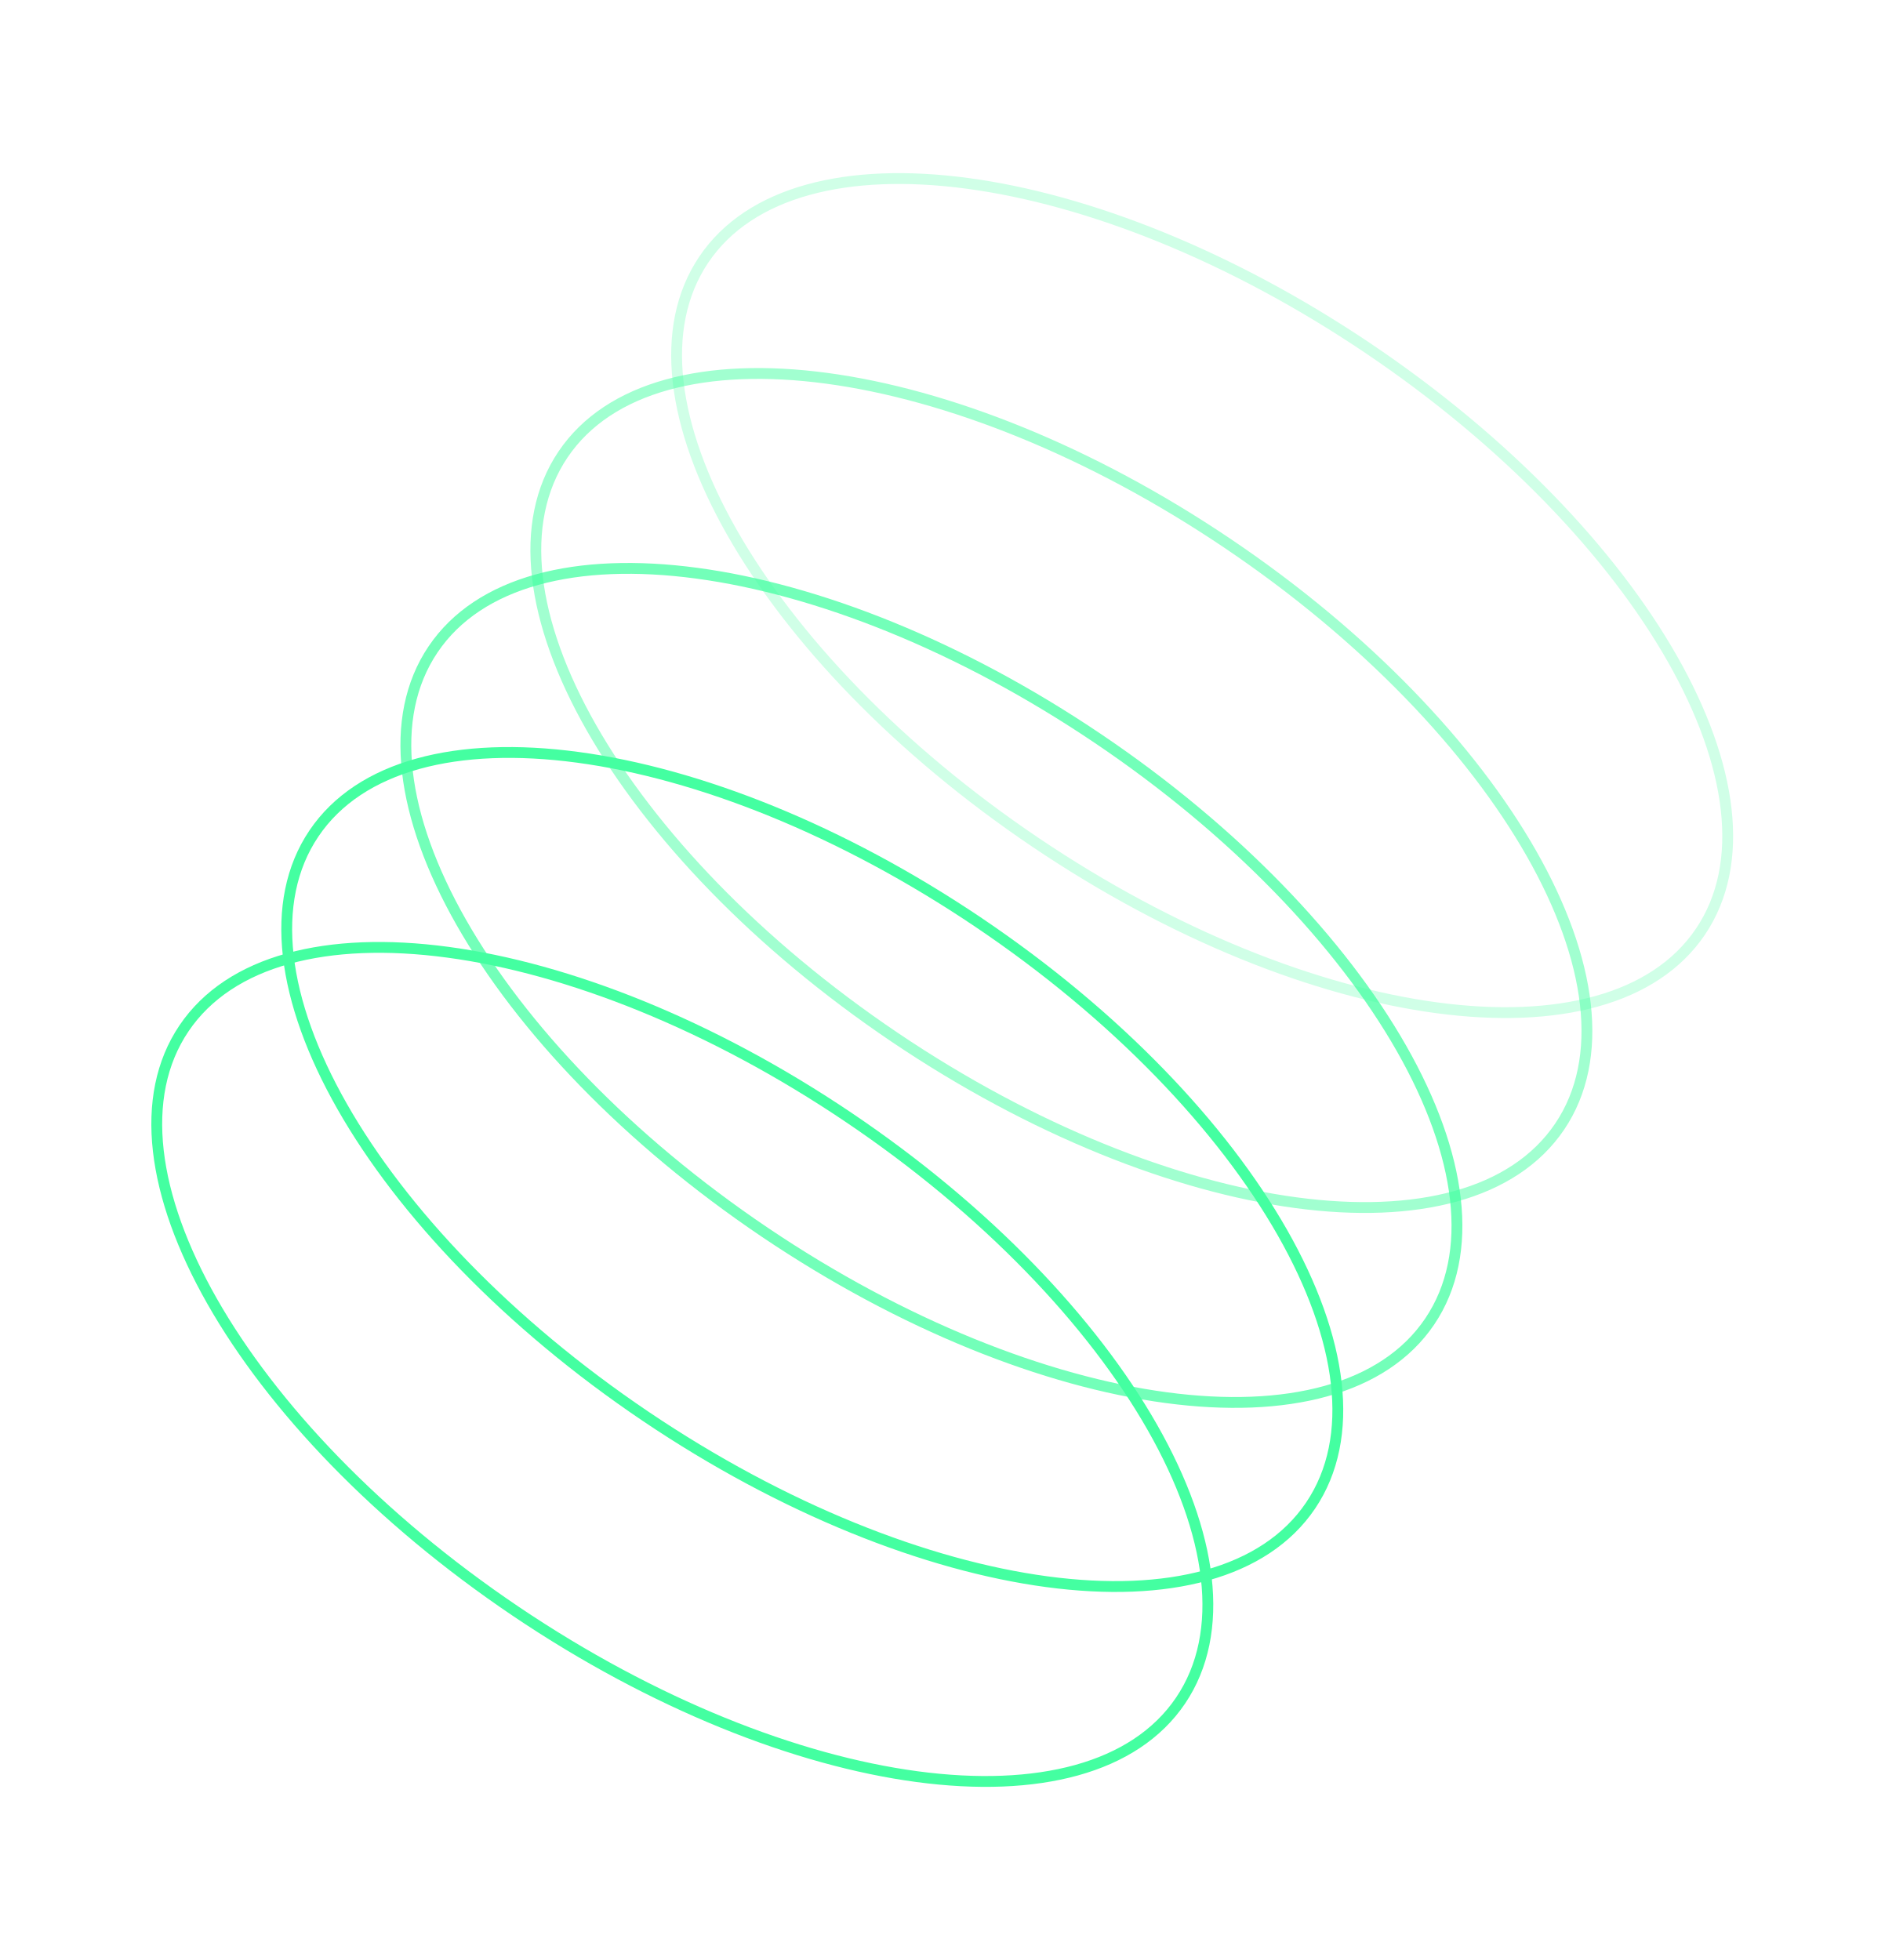
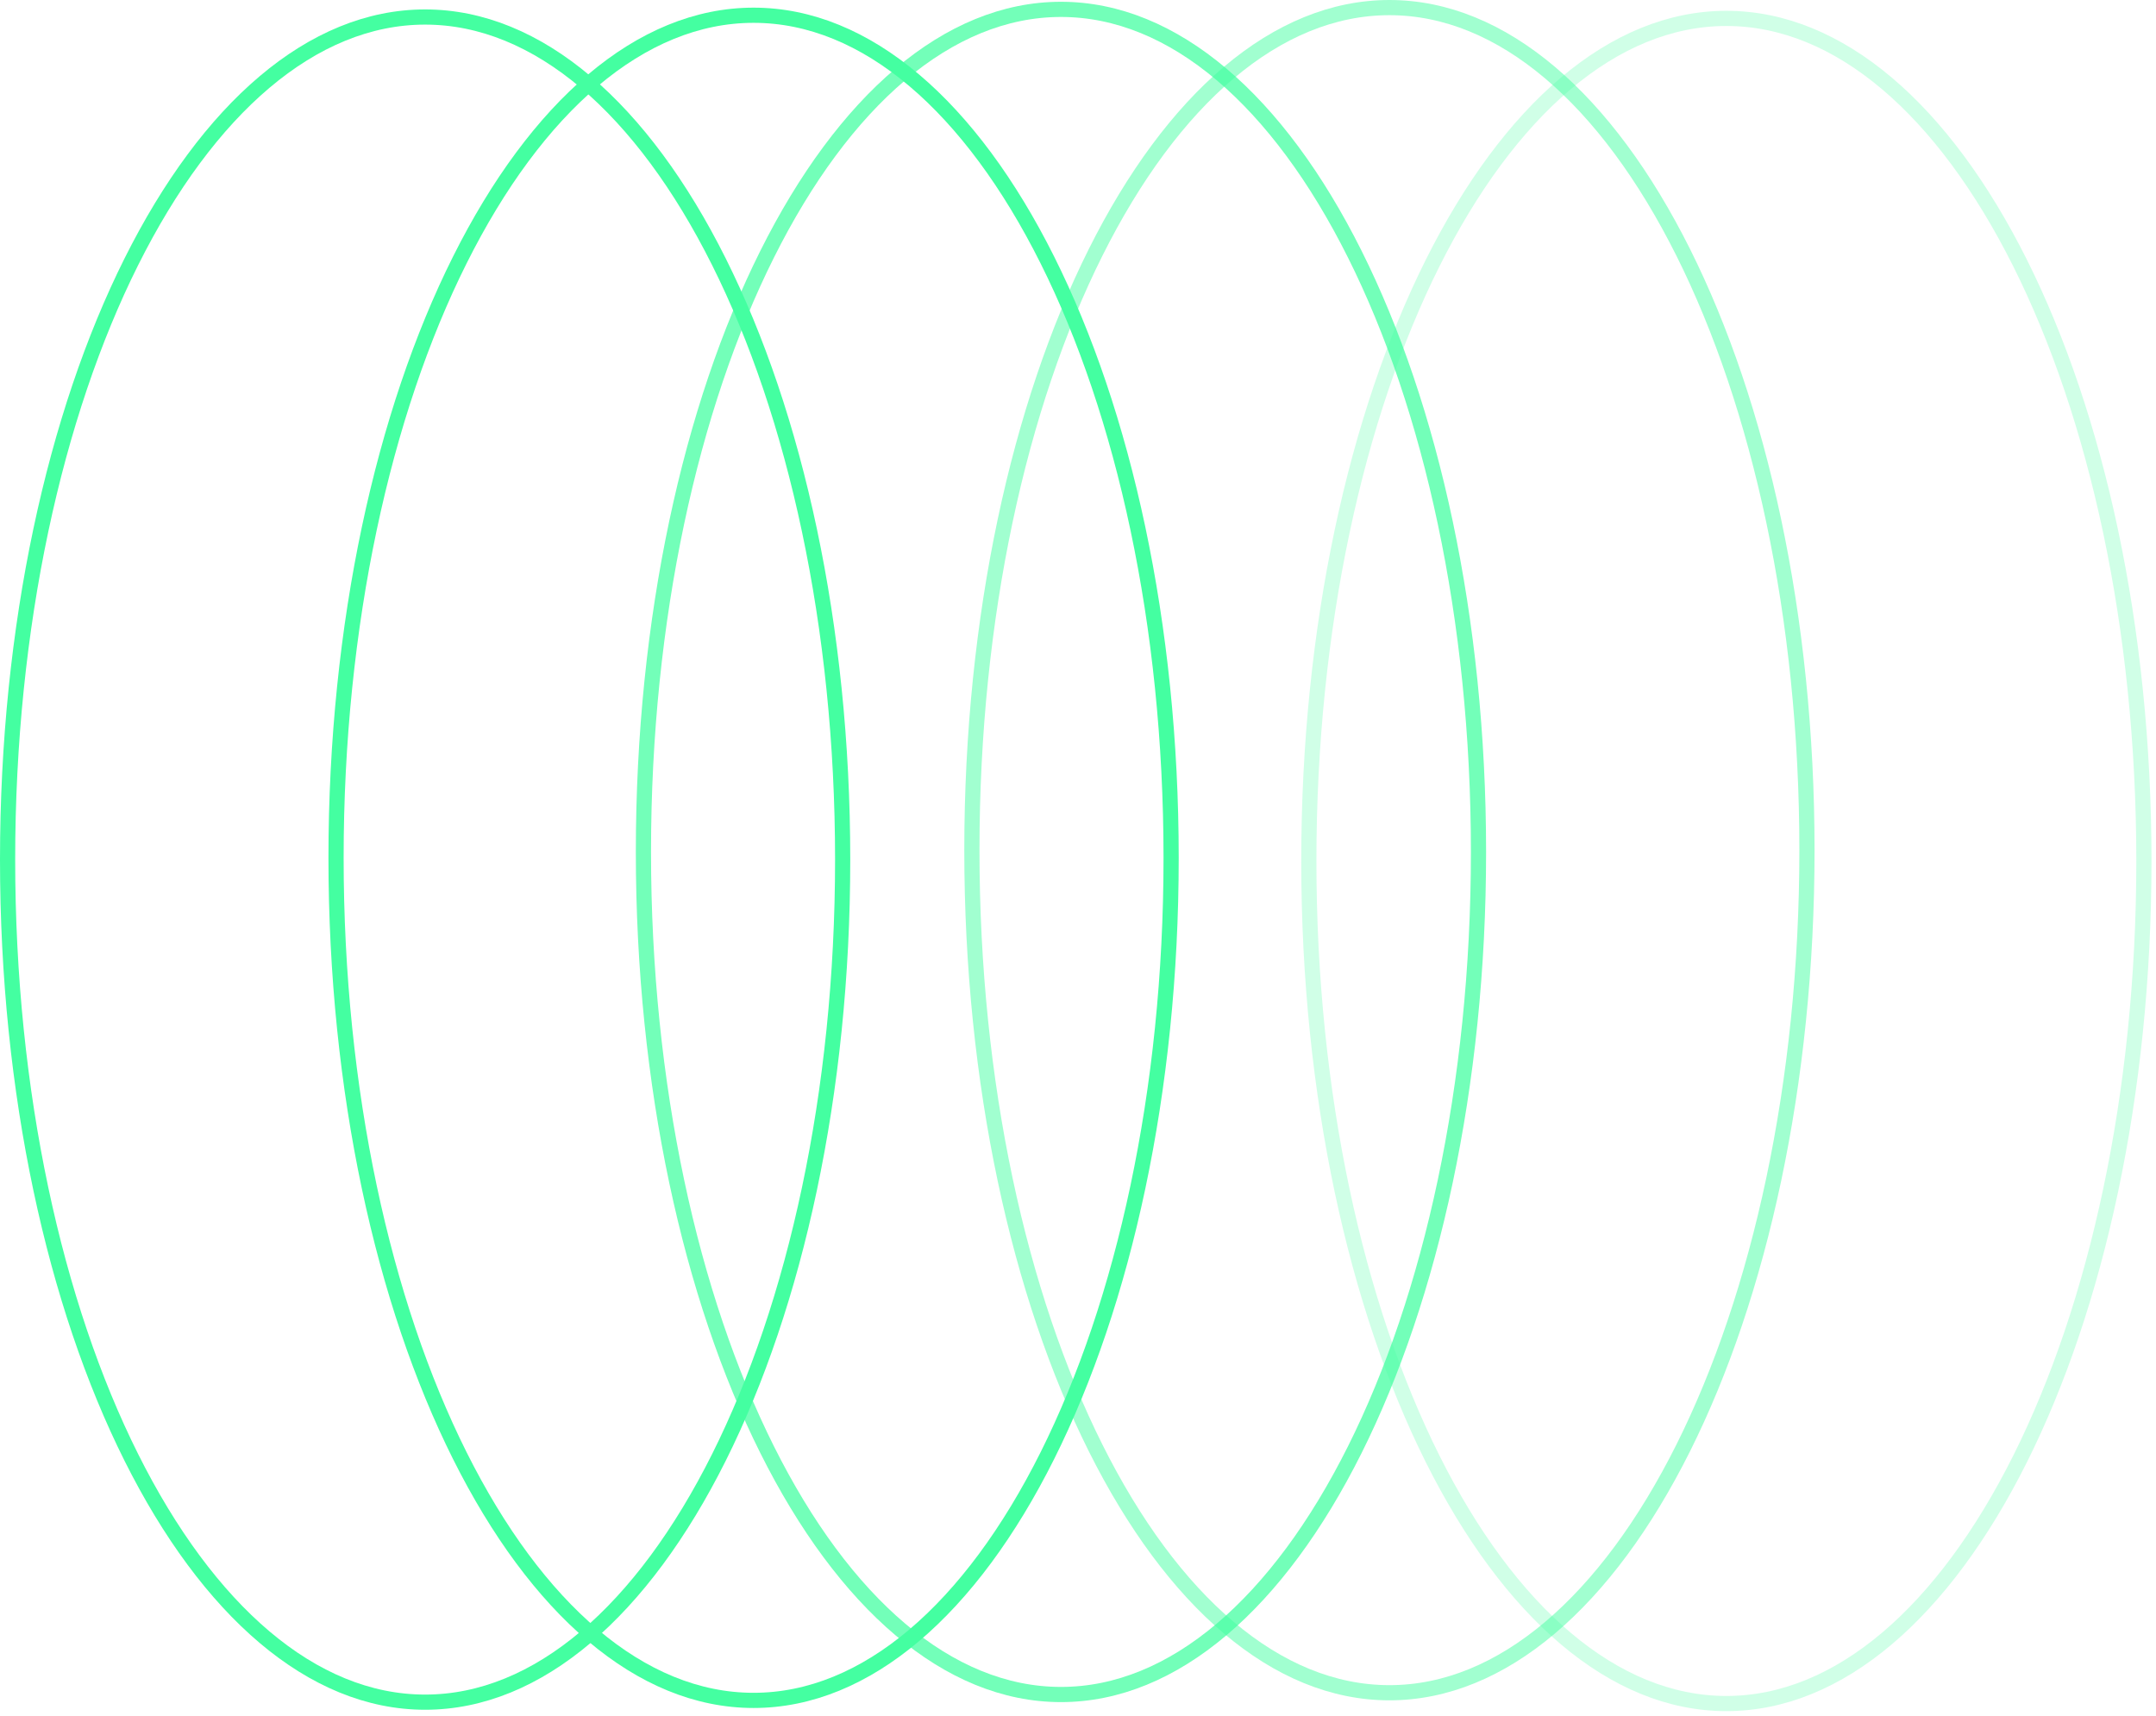
- <svg xmlns="http://www.w3.org/2000/svg" width="174" height="181" viewBox="0 0 174 181">
-   <g fill="none" fill-rule="evenodd" stroke="#44FFA1" transform="rotate(-56 110.742 58.398)">
-     <ellipse cx="28" cy="56.621" rx="27.5" ry="55.5" />
-     <ellipse cx="49.633" cy="56.504" rx="27.5" ry="55.5" />
-     <ellipse cx="69.878" cy="56.117" opacity=".75" rx="27.5" ry="55.5" />
-     <ellipse cx="91.511" cy="56" opacity=".5" rx="27.5" ry="55.5" />
-     <ellipse cx="113.703" cy="56.712" opacity=".25" rx="27.5" ry="55.5" />
-   </g>
+ <svg xmlns="http://www.w3.org/2000/svg" width="142" height="113" viewBox="0 0 142 113" fill="none">
+   <path d="M28 1.121C35.441 1.121 42.311 7.166 47.352 17.247C52.377 27.298 55.5 41.218 55.5 56.621C55.5 72.024 52.377 85.944 47.352 95.995C42.311 106.076 35.441 112.121 28 112.121C20.559 112.121 13.689 106.076 8.648 95.995C3.623 85.944 0.5 72.024 0.5 56.621C0.5 41.218 3.623 27.298 8.648 17.247C13.689 7.166 20.559 1.121 28 1.121Z" stroke="#44FFA1" />
+   <path d="M49.633 1.004C57.074 1.004 63.944 7.049 68.985 17.13C74.01 27.181 77.133 41.101 77.133 56.504C77.133 71.907 74.01 85.827 68.985 95.878C63.944 105.959 57.074 112.004 49.633 112.004C42.193 112.004 35.322 105.959 30.282 95.878C25.256 85.827 22.133 71.907 22.133 56.504C22.133 41.101 25.256 27.181 30.282 17.13C35.322 7.049 42.193 1.004 49.633 1.004Z" stroke="#44FFA1" />
+   <path opacity="0.75" d="M69.878 0.617C77.318 0.617 84.189 6.662 89.229 16.743C94.255 26.794 97.378 40.714 97.378 56.117C97.378 71.52 94.255 85.44 89.229 95.491C84.189 105.572 77.318 111.617 69.878 111.617C62.437 111.617 55.567 105.572 50.526 95.491C45.501 85.44 42.378 71.52 42.378 56.117C42.378 40.714 45.501 26.794 50.526 16.743C55.567 6.662 62.437 0.617 69.878 0.617Z" stroke="#44FFA1" />
+   <path opacity="0.5" d="M91.511 0.5C98.951 0.5 105.822 6.545 110.862 16.626C115.888 26.677 119.011 40.597 119.011 56C119.011 71.403 115.888 85.323 110.862 95.374C105.822 105.455 98.951 111.5 91.511 111.5C84.07 111.5 77.2 105.455 72.159 95.374C67.134 85.323 64.011 71.403 64.011 56C64.011 40.597 67.134 26.677 72.159 16.626C77.2 6.545 84.07 0.5 91.511 0.5Z" stroke="#44FFA1" />
+   <path opacity="0.25" d="M113.703 1.212C121.143 1.212 128.014 7.257 133.054 17.338C138.08 27.389 141.203 41.309 141.203 56.712C141.203 72.115 138.08 86.035 133.054 96.086C128.014 106.167 121.143 112.212 113.703 112.212C106.262 112.212 99.392 106.167 94.351 96.086C89.326 86.035 86.203 72.115 86.203 56.712C86.203 41.309 89.326 27.389 94.351 17.338C99.392 7.257 106.262 1.212 113.703 1.212Z" stroke="#44FFA1" />
</svg>
